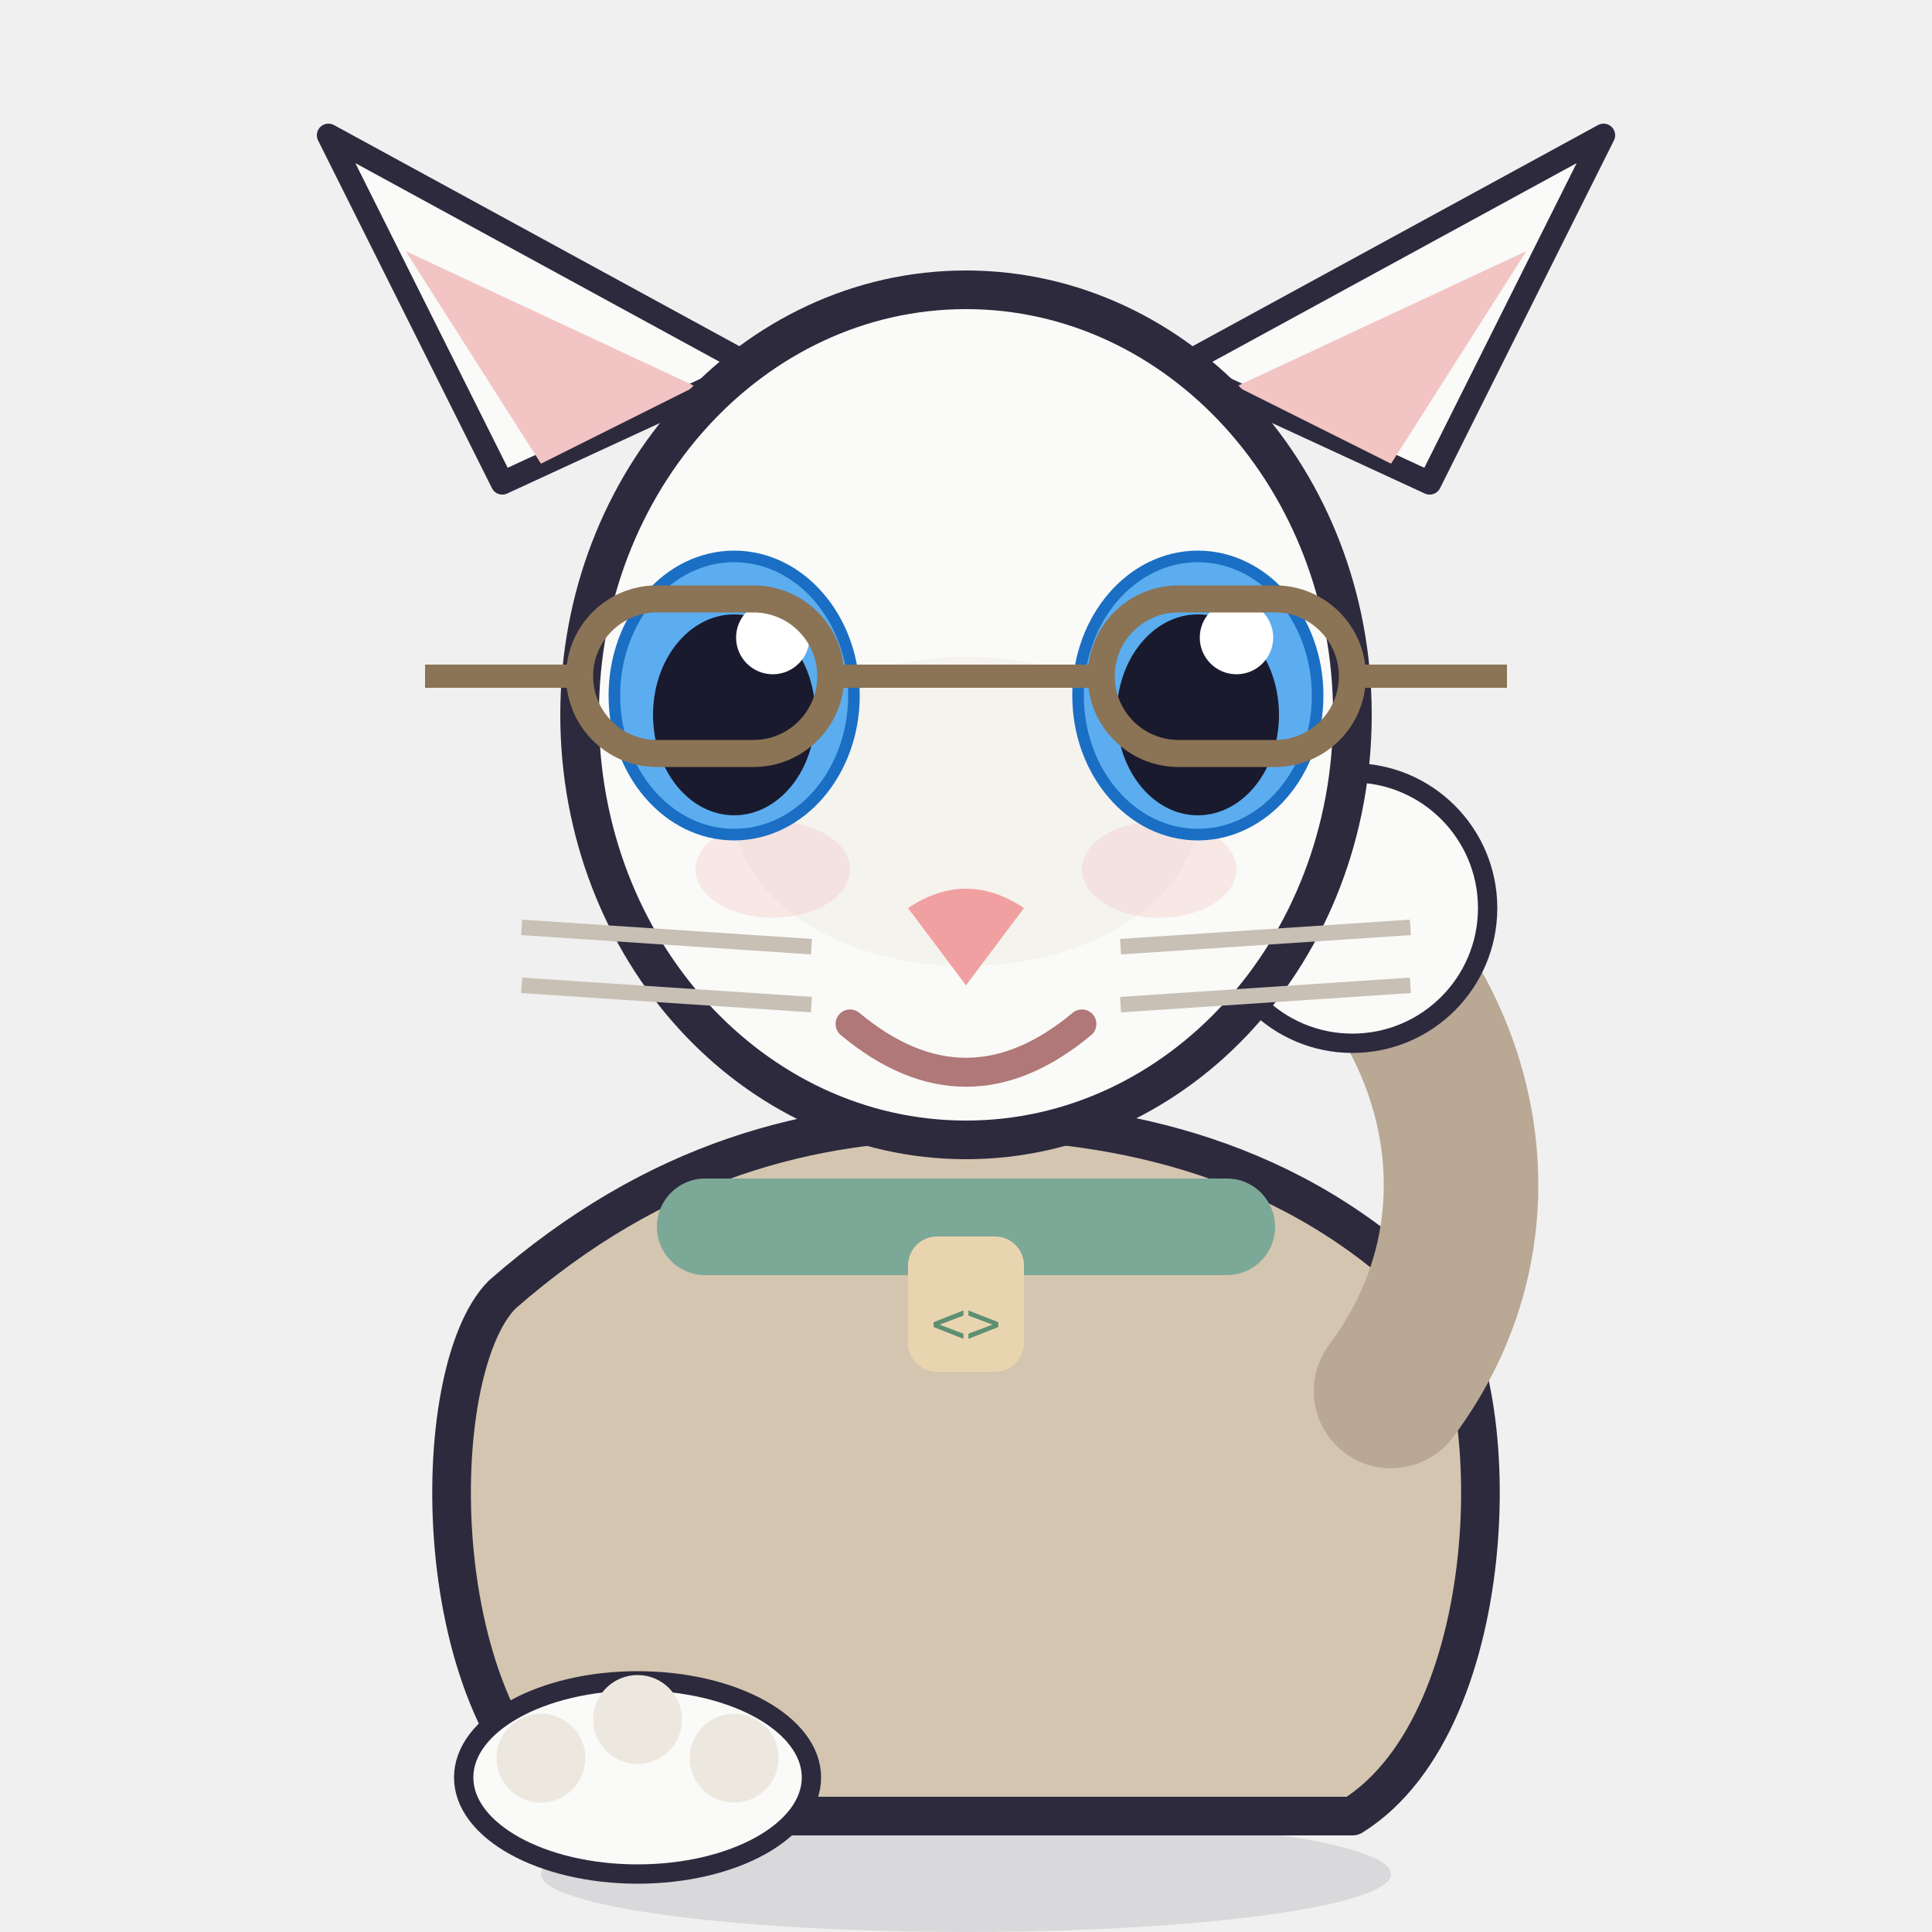
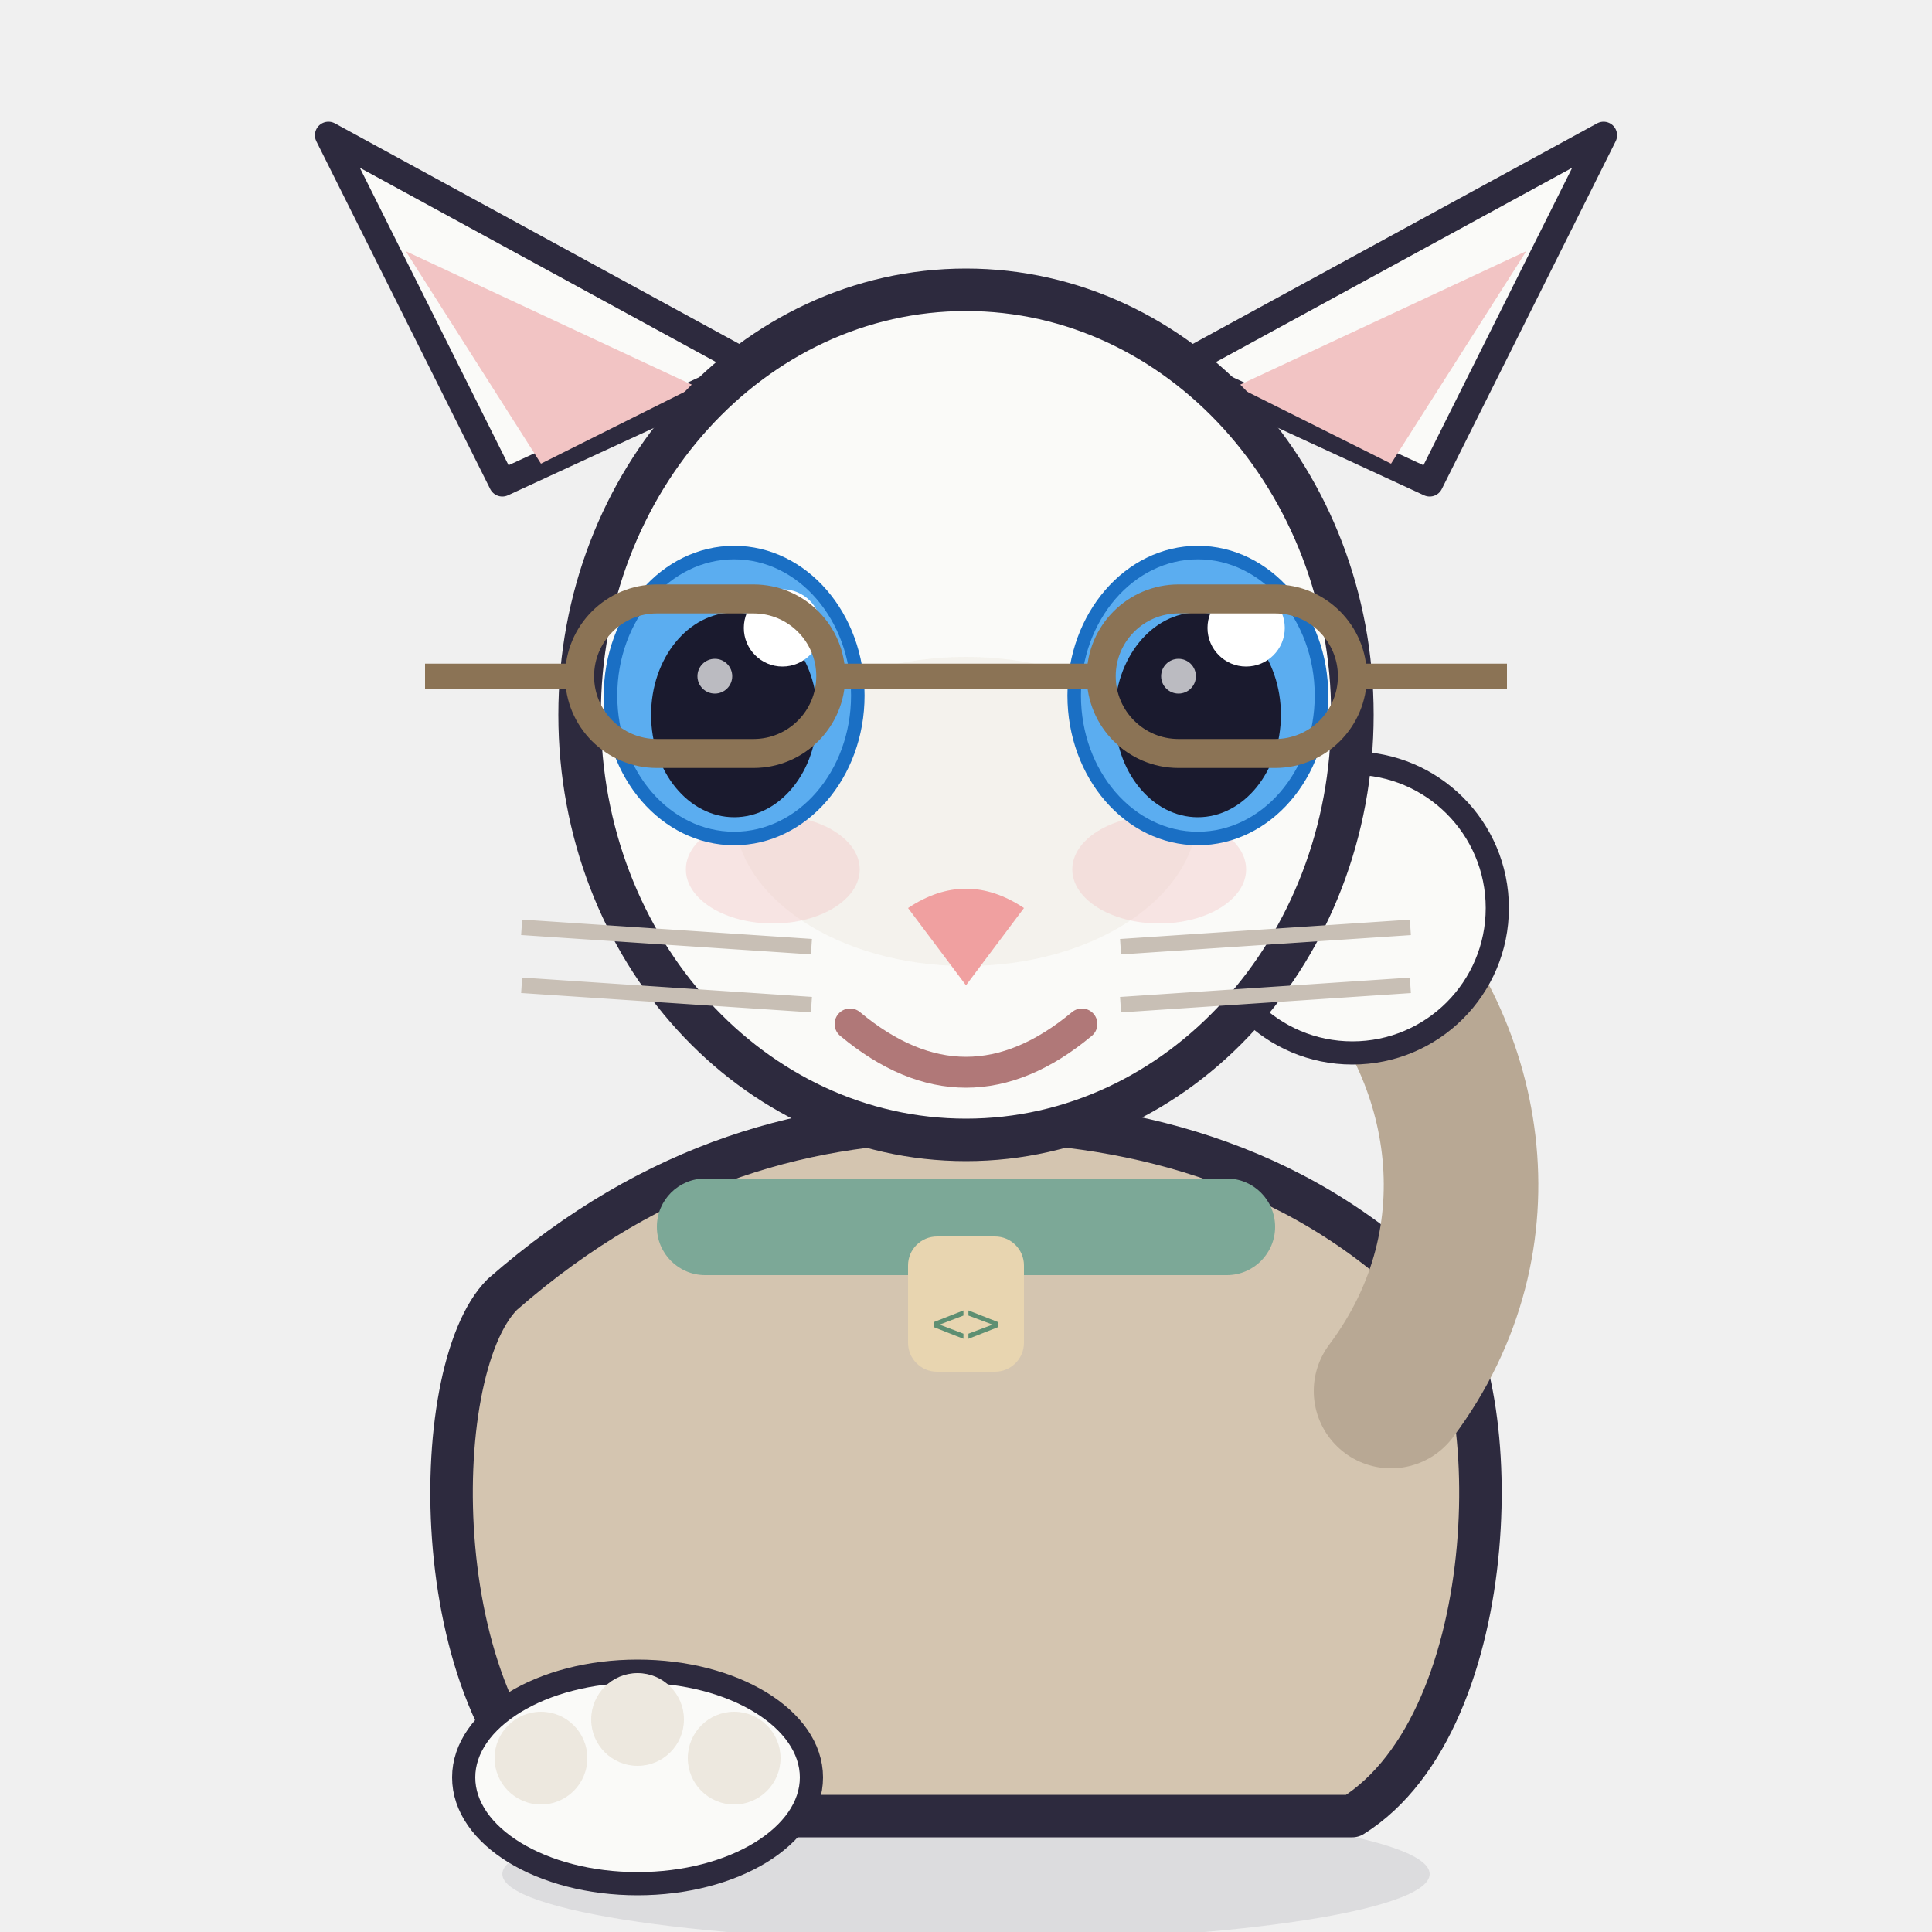
<svg xmlns="http://www.w3.org/2000/svg" viewBox="0 0 100 100" width="100" height="100" role="img" aria-label="Staff Casey, point">
-   <ellipse cx="50" cy="97" rx="22" ry="3" fill="#2D2A3E" opacity="0.12" />
-   <path d="M26,67 C22,71 22,89 30,94 L70,94 C78,89 78,71 74,67 C67,60 58,58 50,58 C42,58 34,60 26,67 Z" fill="#D4C5B0" stroke="#2D2A3E" stroke-width="2" stroke-linejoin="round" />
-   <rect x="34" y="61" width="32" height="5" rx="2.5" fill="#7CA897" />
-   <rect x="47" y="64" width="6" height="7" rx="1.5" fill="#E8D5B0" />
-   <text x="50" y="69.5" text-anchor="middle" font-family="monospace" font-size="3" fill="#5E8F72">&lt;&gt;</text>
-   <ellipse cx="33" cy="92" rx="9" ry="5" fill="#FAFAF8" stroke="#2D2A3E" stroke-width="1" />
-   <circle cx="28" cy="91" r="2.3" fill="#EDE8DF" />
-   <circle cx="33" cy="89" r="2.3" fill="#EDE8DF" />
-   <circle cx="38" cy="91" r="2.3" fill="#EDE8DF" />
-   <path d="M72,72 C78,64 76,54 70,48" stroke="#B8A894" stroke-width="8" fill="none" stroke-linecap="round" />
-   <ellipse cx="70" cy="47" rx="7" ry="7" fill="#FAFAF8" stroke="#2D2A3E" stroke-width="1" />
+   <ellipse cx="50" cy="97" rx="24" ry="3.5" fill="#2D2A3E" opacity="0.1" />
  <g>
-     <path d="M26,25 L17,7 L39,19 Z" fill="#FAFAF8" stroke="#2D2A3E" stroke-width="1.2" stroke-linejoin="round" />
-     <path d="M28,24 L21,13 L36,20 Z" fill="#F2C4C4" />
-     <path d="M74,25 L83,7 L61,19 Z" fill="#FAFAF8" stroke="#2D2A3E" stroke-width="1.2" stroke-linejoin="round" />
-     <path d="M72,24 L79,13 L64,20 Z" fill="#F2C4C4" />
-     <ellipse cx="50" cy="37" rx="20" ry="22" fill="#FAFAF8" stroke="#2D2A3E" stroke-width="2" stroke-linejoin="round" />
-     <ellipse cx="50" cy="42" rx="12" ry="8" fill="#EDE8DF" opacity="0.4" />
-     <ellipse cx="40" cy="45" rx="4" ry="2.5" fill="#F2C4C4" opacity="0.35" />
-     <ellipse cx="60" cy="45" rx="4" ry="2.5" fill="#F2C4C4" opacity="0.35" />
-     <ellipse cx="38" cy="36" rx="6.2" ry="7.2" fill="#5BADF0" stroke="#1A6FC4" stroke-width="0.6" />
-     <ellipse cx="38" cy="37" rx="4.2" ry="5.2" fill="#1A1A2E" />
-     <circle cx="40" cy="33" r="1.9" fill="#FFFFFF" />
-     <ellipse cx="62" cy="36" rx="6.2" ry="7.2" fill="#5BADF0" stroke="#1A6FC4" stroke-width="0.6" />
-     <ellipse cx="62" cy="37" rx="4.2" ry="5.2" fill="#1A1A2E" />
-     <circle cx="64" cy="33" r="1.9" fill="#FFFFFF" />
-     <path d="M47,47 L50 51 L53,47 Q50,45 47,47 Z" fill="#F0A0A0" />
-     <path d="M44,53 Q50,58 56,53" stroke="#B07878" stroke-width="1.5" fill="none" stroke-linecap="round" />
-     <line x1="27" y1="48" x2="42" y2="49" stroke="#C8BFB5" stroke-width="0.8" />
-     <line x1="27" y1="51" x2="42" y2="52" stroke="#C8BFB5" stroke-width="0.8" />
-     <line x1="58" y1="49" x2="73" y2="48" stroke="#C8BFB5" stroke-width="0.8" />
-     <line x1="58" y1="52" x2="73" y2="51" stroke="#C8BFB5" stroke-width="0.8" />
-     <rect x="30" y="31" width="13" height="8" rx="4" fill="none" stroke="#8B7355" stroke-width="1.4" />
-     <rect x="57" y="31" width="13" height="8" rx="4" fill="none" stroke="#8B7355" stroke-width="1.4" />
-     <line x1="43" y1="35" x2="57" y2="35" stroke="#8B7355" stroke-width="1.2" />
-     <line x1="22" y1="35" x2="30" y2="35" stroke="#8B7355" stroke-width="1.2" />
-     <line x1="70" y1="35" x2="78" y2="35" stroke="#8B7355" stroke-width="1.2" />
+     <path d="M26,67 C22,71 22,89 30,94 L70,94 C78,89 78,71 74,67 C67,60 58,58 50,58 C42,58 34,60 26,67 Z" fill="#D4C5B0" stroke="#2D2A3E" stroke-width="2.2" stroke-linejoin="round" />
+     <rect x="34" y="61" width="32" height="5" rx="2.5" fill="#7CA897" />
+     <rect x="47" y="64" width="6" height="7" rx="1.5" fill="#E8D5B0" />
+     <text x="50" y="69.5" text-anchor="middle" font-family="monospace" font-size="3" fill="#5E8F72">&lt;&gt;</text>
+     <ellipse cx="33" cy="92" rx="9" ry="5.5" fill="#FAFAF8" stroke="#2D2A3E" stroke-width="1.2" />
+     <circle cx="28" cy="91" r="2.4" fill="#EDE8DF" />
+     <circle cx="33" cy="89" r="2.4" fill="#EDE8DF" />
+     <circle cx="38" cy="91" r="2.4" fill="#EDE8DF" />
+     <path d="M72,72 C78,64 76,54 70,48" stroke="#B8A894" stroke-width="8" fill="none" stroke-linecap="round" />
+     <ellipse cx="70" cy="47" rx="7.5" ry="7.5" fill="#FAFAF8" stroke="#2D2A3E" stroke-width="1.2" />
+     <g>
+       <path d="M26,25 L17,7 L39,19 Z" fill="#FAFAF8" stroke="#2D2A3E" stroke-width="1.4" stroke-linejoin="round" />
+       <path d="M28,24 L21,13 L36,20 Z" fill="#F2C4C4" />
+       <path d="M74,25 L83,7 L61,19 Z" fill="#FAFAF8" stroke="#2D2A3E" stroke-width="1.4" stroke-linejoin="round" />
+       <path d="M72,24 L79,13 L64,20 Z" fill="#F2C4C4" />
+       <ellipse cx="50" cy="37" rx="20" ry="22" fill="#FAFAF8" stroke="#2D2A3E" stroke-width="2.2" stroke-linejoin="round" />
+       <ellipse cx="50" cy="42" rx="12" ry="8" fill="#EDE8DF" opacity="0.45" />
+       <ellipse cx="40" cy="45" rx="4.5" ry="2.8" fill="#F2C4C4" opacity="0.4" />
+       <ellipse cx="60" cy="45" rx="4.5" ry="2.8" fill="#F2C4C4" opacity="0.4" />
+       <ellipse cx="38" cy="36" rx="6.4" ry="7.4" fill="#5BADF0" stroke="#1A6FC4" stroke-width="0.7" />
+       <ellipse cx="38" cy="37" rx="4.3" ry="5.3" fill="#1A1A2E" />
+       <circle cx="40.5" cy="32.5" r="2" fill="#FFFFFF" />
+       <circle cx="37" cy="35" r="0.9" fill="#FFFFFF" opacity="0.7" />
+       <ellipse cx="62" cy="36" rx="6.4" ry="7.4" fill="#5BADF0" stroke="#1A6FC4" stroke-width="0.7" />
+       <ellipse cx="62" cy="37" rx="4.3" ry="5.3" fill="#1A1A2E" />
+       <circle cx="64.5" cy="32.5" r="2" fill="#FFFFFF" />
+       <circle cx="61" cy="35" r="0.9" fill="#FFFFFF" opacity="0.7" />
+       <path d="M47,47 L50 51 L53,47 Q50,45 47,47 Z" fill="#F0A0A0" />
+       <path d="M44,53 Q50,58 56,53" stroke="#B07878" stroke-width="1.6" fill="none" stroke-linecap="round" />
+       <line x1="27" y1="48" x2="42" y2="49" stroke="#C8BFB5" stroke-width="0.8" />
+       <line x1="27" y1="51" x2="42" y2="52" stroke="#C8BFB5" stroke-width="0.8" />
+       <line x1="58" y1="49" x2="73" y2="48" stroke="#C8BFB5" stroke-width="0.8" />
+       <line x1="58" y1="52" x2="73" y2="51" stroke="#C8BFB5" stroke-width="0.8" />
+       <rect x="30" y="31" width="13" height="8" rx="4" fill="none" stroke="#8B7355" stroke-width="1.5" />
+       <rect x="57" y="31" width="13" height="8" rx="4" fill="none" stroke="#8B7355" stroke-width="1.5" />
+       <line x1="43" y1="35" x2="57" y2="35" stroke="#8B7355" stroke-width="1.3" />
+       <line x1="22" y1="35" x2="30" y2="35" stroke="#8B7355" stroke-width="1.3" />
+       <line x1="70" y1="35" x2="78" y2="35" stroke="#8B7355" stroke-width="1.3" />
+     </g>
  </g>
</svg>
